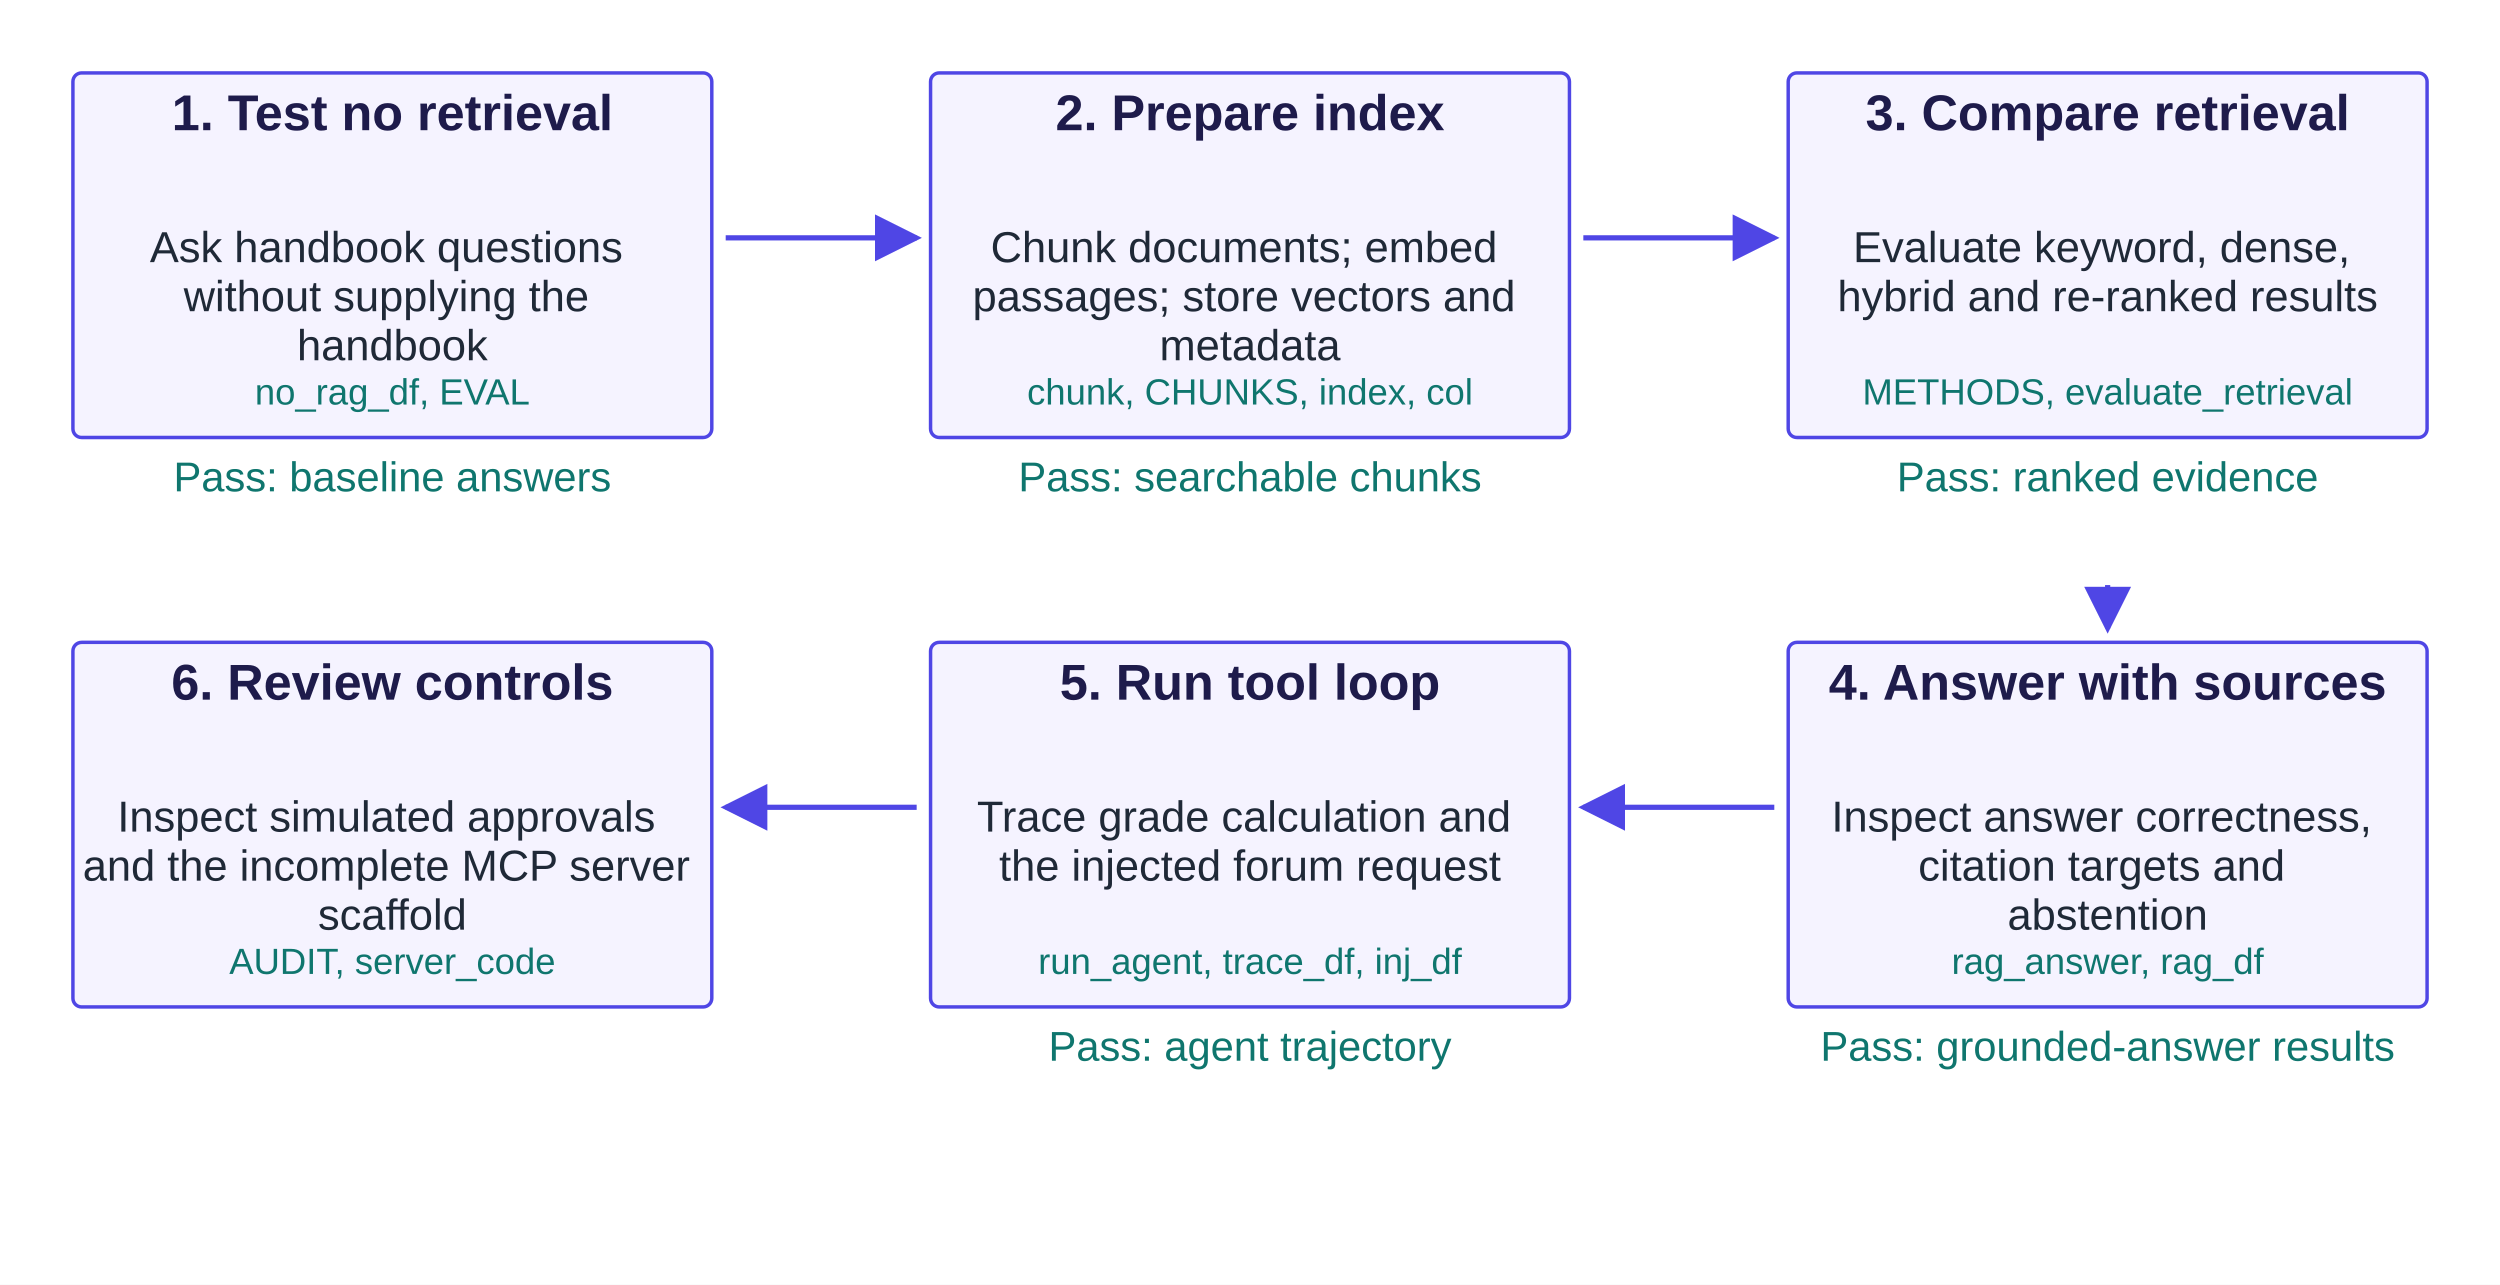
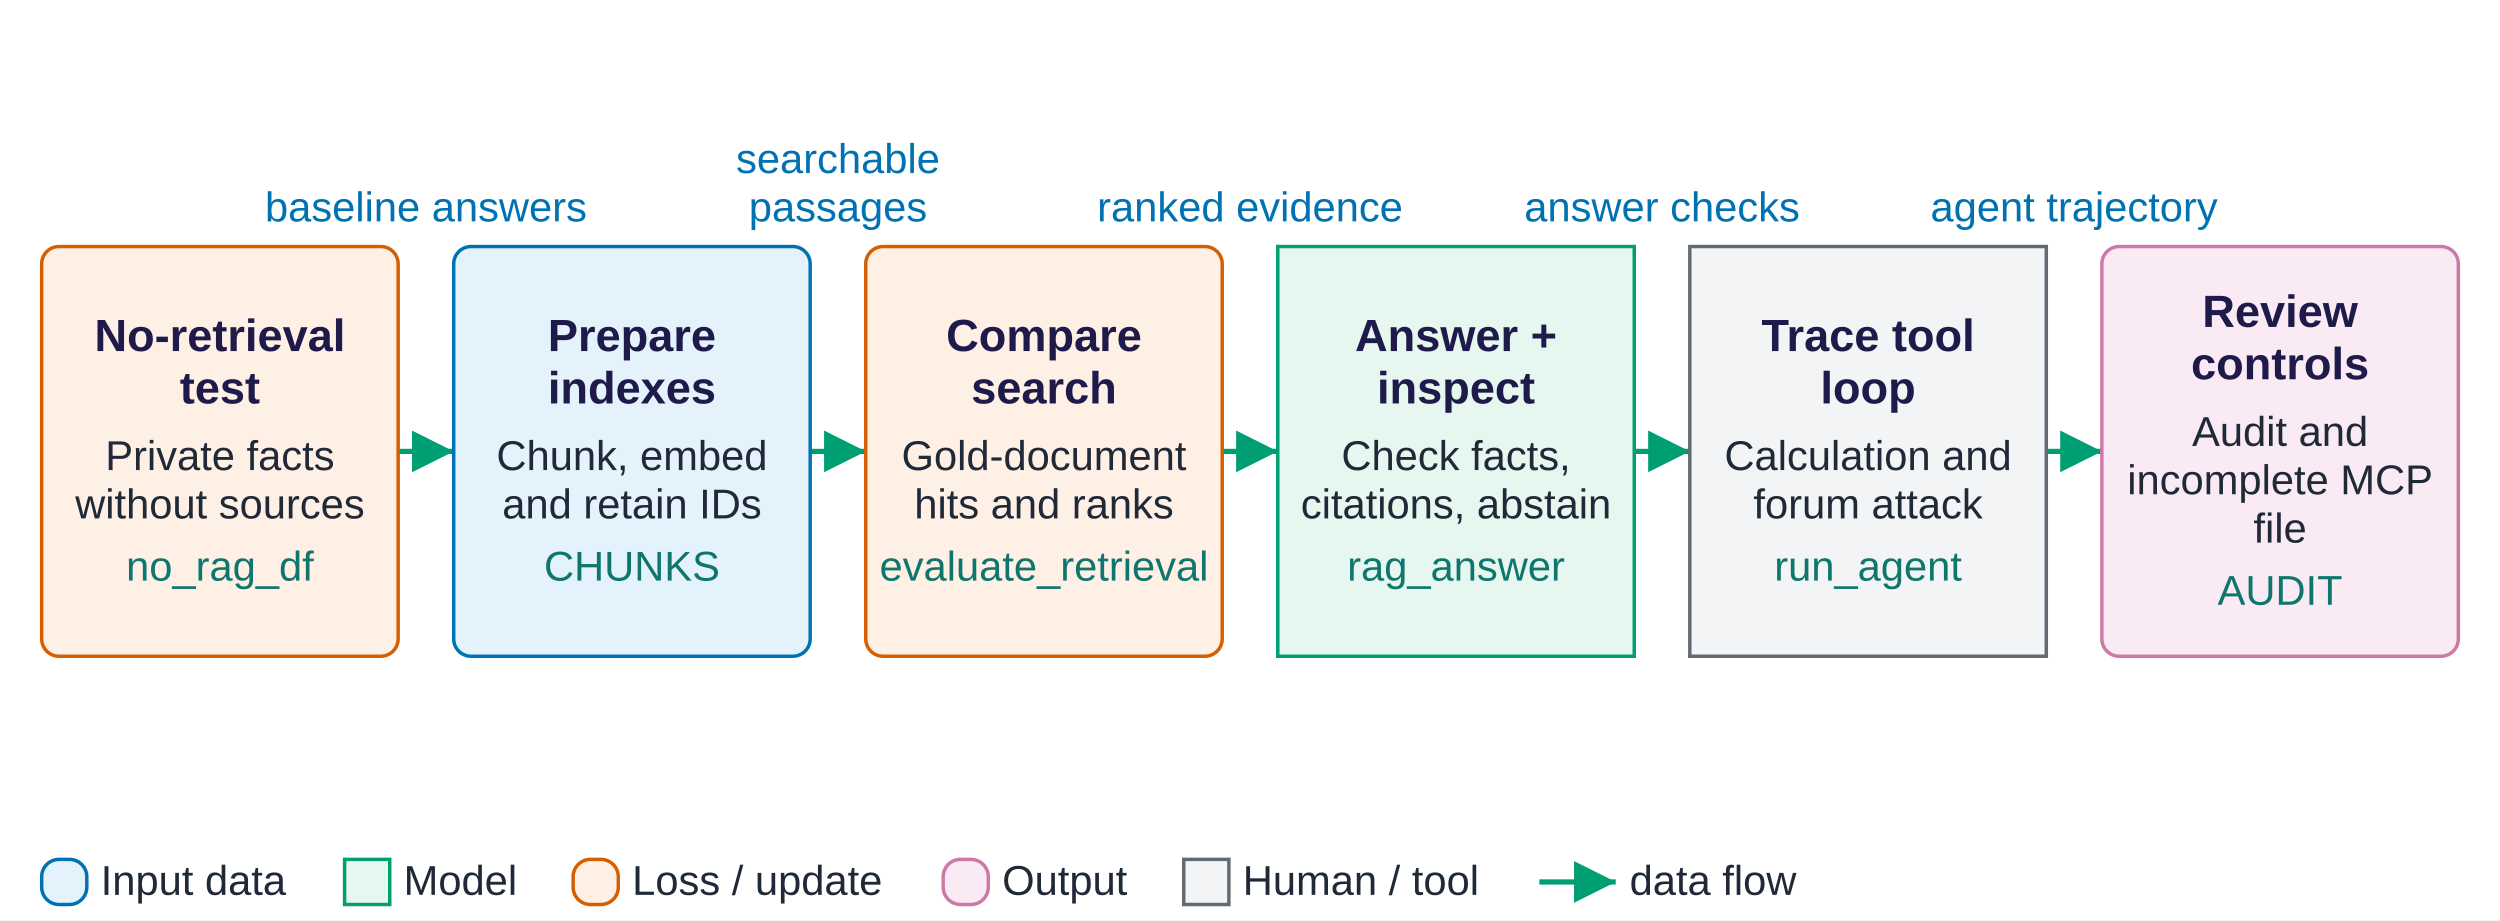
- <svg xmlns="http://www.w3.org/2000/svg" width="1440" height="740">
+ <svg xmlns="http://www.w3.org/2000/svg" width="1440" height="530" role="img">
  <rect width="100%" height="100%" fill="white" />
  <defs>
-     <marker id="arrow" markerWidth="9" markerHeight="9" refX="8" refY="4.5" orient="auto">
-       <path d="M0,0 L9,4.5 L0,9" fill="#4F46E5" />
+     <marker id="arrow009E73" markerWidth="8" markerHeight="8" refX="8" refY="4" orient="auto">
+       <path d="M0,0 L8,4 L0,8" fill="#009E73" />
    </marker>
  </defs>
-   <line x1="418" y1="137" x2="528" y2="137" stroke="#4F46E5" stroke-width="3" marker-end="url(#arrow)" />
-   <line x1="912" y1="137" x2="1022" y2="137" stroke="#4F46E5" stroke-width="3" marker-end="url(#arrow)" />
-   <line x1="1214" y1="337" x2="1214" y2="362" stroke="#4F46E5" stroke-width="3" marker-end="url(#arrow)" />
-   <line x1="1022" y1="465" x2="912" y2="465" stroke="#4F46E5" stroke-width="3" marker-end="url(#arrow)" />
-   <line x1="528" y1="465" x2="418" y2="465" stroke="#4F46E5" stroke-width="3" marker-end="url(#arrow)" />
-   <rect x="42" y="42" width="368" height="210" rx="5" fill="#F5F3FF" stroke="#4F46E5" stroke-width="2" />
-   <text font-family="Calibri,Arial,sans-serif" font-size="29" fill="#1E1B4B" font-weight="700" text-anchor="middle">
-     <tspan x="226" y="75">1. Test no retrieval</tspan>
+   <polyline points="229.333,260 261.333,260" fill="none" stroke="#009E73" stroke-width="3" marker-end="url(#arrow009E73)" />
+   <text font-family="Arial,sans-serif" font-size="24" fill="#0072B2" font-weight="400" text-anchor="middle">
+     <tspan x="245.333" y="127.52">baseline answers</tspan>
  </text>
-   <text font-family="Calibri,Arial,sans-serif" font-size="25" fill="#1F2937" font-weight="400" text-anchor="middle">
-     <tspan x="226" y="151">Ask handbook questions</tspan>
-     <tspan x="226" y="179.25">without supplying the</tspan>
-     <tspan x="226" y="207.5">handbook</tspan>
+   <polyline points="466.667,260 498.667,260" fill="none" stroke="#009E73" stroke-width="3" marker-end="url(#arrow009E73)" />
+   <text font-family="Arial,sans-serif" font-size="24" fill="#0072B2" font-weight="400" text-anchor="middle">
+     <tspan x="482.667" y="99.68">searchable</tspan>
  </text>
-   <text font-family="Calibri,Arial,sans-serif" font-size="21" fill="#0F766E" font-weight="400" text-anchor="middle">
-     <tspan x="226" y="233">no_rag_df, EVAL</tspan>
+   <text font-family="Arial,sans-serif" font-size="24" fill="#0072B2" font-weight="400" text-anchor="middle">
+     <tspan x="482.667" y="127.52">passages</tspan>
  </text>
-   <text font-family="Calibri,Arial,sans-serif" font-size="24" fill="#0F766E" font-weight="400" text-anchor="middle">
-     <tspan x="226" y="283">Pass: baseline answers</tspan>
+   <polyline points="704,260 736,260" fill="none" stroke="#009E73" stroke-width="3" marker-end="url(#arrow009E73)" />
+   <text font-family="Arial,sans-serif" font-size="24" fill="#0072B2" font-weight="400" text-anchor="middle">
+     <tspan x="720" y="127.52">ranked evidence</tspan>
  </text>
-   <rect x="536" y="42" width="368" height="210" rx="5" fill="#F5F3FF" stroke="#4F46E5" stroke-width="2" />
-   <text font-family="Calibri,Arial,sans-serif" font-size="29" fill="#1E1B4B" font-weight="700" text-anchor="middle">
-     <tspan x="720" y="75">2. Prepare index</tspan>
+   <polyline points="941.333,260 973.333,260" fill="none" stroke="#009E73" stroke-width="3" marker-end="url(#arrow009E73)" />
+   <text font-family="Arial,sans-serif" font-size="24" fill="#0072B2" font-weight="400" text-anchor="middle">
+     <tspan x="957.333" y="127.52">answer checks</tspan>
  </text>
-   <text font-family="Calibri,Arial,sans-serif" font-size="25" fill="#1F2937" font-weight="400" text-anchor="middle">
-     <tspan x="720" y="151">Chunk documents; embed</tspan>
-     <tspan x="720" y="179.25">passages; store vectors and</tspan>
-     <tspan x="720" y="207.5">metadata</tspan>
+   <polyline points="1178.667,260 1210.667,260" fill="none" stroke="#009E73" stroke-width="3" marker-end="url(#arrow009E73)" />
+   <text font-family="Arial,sans-serif" font-size="24" fill="#0072B2" font-weight="400" text-anchor="middle">
+     <tspan x="1194.667" y="127.52">agent trajectory</tspan>
  </text>
-   <text font-family="Calibri,Arial,sans-serif" font-size="21" fill="#0F766E" font-weight="400" text-anchor="middle">
-     <tspan x="720" y="233">chunk, CHUNKS, index, col</tspan>
+   <rect x="24" y="142" width="205.333" height="236" rx="10" fill="#FFF0E6" stroke="#D55E00" stroke-width="2" />
+   <text font-family="Arial,sans-serif" font-size="26" fill="#1E1B4B" font-weight="700" text-anchor="middle">
+     <tspan x="126.667" y="202.22">No-retrieval</tspan>
  </text>
-   <text font-family="Calibri,Arial,sans-serif" font-size="24" fill="#0F766E" font-weight="400" text-anchor="middle">
-     <tspan x="720" y="283">Pass: searchable chunks</tspan>
+   <text font-family="Arial,sans-serif" font-size="26" fill="#1E1B4B" font-weight="700" text-anchor="middle">
+     <tspan x="126.667" y="232.38">test</tspan>
  </text>
-   <rect x="1030" y="42" width="368" height="210" rx="5" fill="#F5F3FF" stroke="#4F46E5" stroke-width="2" />
-   <text font-family="Calibri,Arial,sans-serif" font-size="29" fill="#1E1B4B" font-weight="700" text-anchor="middle">
-     <tspan x="1214" y="75">3. Compare retrieval</tspan>
+   <text font-family="Arial,sans-serif" font-size="24" fill="#1F2937" font-weight="400" text-anchor="middle">
+     <tspan x="126.667" y="270.76">Private facts</tspan>
  </text>
-   <text font-family="Calibri,Arial,sans-serif" font-size="25" fill="#1F2937" font-weight="400" text-anchor="middle">
-     <tspan x="1214" y="151">Evaluate keyword, dense,</tspan>
-     <tspan x="1214" y="179.25">hybrid and re-ranked results</tspan>
+   <text font-family="Arial,sans-serif" font-size="24" fill="#1F2937" font-weight="400" text-anchor="middle">
+     <tspan x="126.667" y="298.6">without sources</tspan>
  </text>
-   <text font-family="Calibri,Arial,sans-serif" font-size="21" fill="#0F766E" font-weight="400" text-anchor="middle">
-     <tspan x="1214" y="233">METHODS, evaluate_retrieval</tspan>
+   <text font-family="Arial,sans-serif" font-size="24" fill="#0F766E" font-weight="400" text-anchor="middle">
+     <tspan x="126.667" y="334.44">no_rag_df</tspan>
  </text>
-   <text font-family="Calibri,Arial,sans-serif" font-size="24" fill="#0F766E" font-weight="400" text-anchor="middle">
-     <tspan x="1214" y="283">Pass: ranked evidence</tspan>
+   <rect x="261.333" y="142" width="205.333" height="236" rx="10" fill="#E4F2FB" stroke="#0072B2" stroke-width="2" />
+   <text font-family="Arial,sans-serif" font-size="26" fill="#1E1B4B" font-weight="700" text-anchor="middle">
+     <tspan x="364" y="202.22">Prepare</tspan>
  </text>
-   <rect x="1030" y="370" width="368" height="210" rx="5" fill="#F5F3FF" stroke="#4F46E5" stroke-width="2" />
-   <text font-family="Calibri,Arial,sans-serif" font-size="29" fill="#1E1B4B" font-weight="700" text-anchor="middle">
-     <tspan x="1214" y="403">4. Answer with sources</tspan>
+   <text font-family="Arial,sans-serif" font-size="26" fill="#1E1B4B" font-weight="700" text-anchor="middle">
+     <tspan x="364" y="232.38">indexes</tspan>
  </text>
-   <text font-family="Calibri,Arial,sans-serif" font-size="25" fill="#1F2937" font-weight="400" text-anchor="middle">
-     <tspan x="1214" y="479">Inspect answer correctness,</tspan>
-     <tspan x="1214" y="507.25">citation targets and</tspan>
-     <tspan x="1214" y="535.5">abstention</tspan>
+   <text font-family="Arial,sans-serif" font-size="24" fill="#1F2937" font-weight="400" text-anchor="middle">
+     <tspan x="364" y="270.76">Chunk, embed</tspan>
  </text>
-   <text font-family="Calibri,Arial,sans-serif" font-size="21" fill="#0F766E" font-weight="400" text-anchor="middle">
-     <tspan x="1214" y="561">rag_answer, rag_df</tspan>
+   <text font-family="Arial,sans-serif" font-size="24" fill="#1F2937" font-weight="400" text-anchor="middle">
+     <tspan x="364" y="298.6">and retain IDs</tspan>
  </text>
-   <text font-family="Calibri,Arial,sans-serif" font-size="24" fill="#0F766E" font-weight="400" text-anchor="middle">
-     <tspan x="1214" y="611">Pass: grounded-answer results</tspan>
+   <text font-family="Arial,sans-serif" font-size="24" fill="#0F766E" font-weight="400" text-anchor="middle">
+     <tspan x="364" y="334.44">CHUNKS</tspan>
  </text>
-   <rect x="536" y="370" width="368" height="210" rx="5" fill="#F5F3FF" stroke="#4F46E5" stroke-width="2" />
-   <text font-family="Calibri,Arial,sans-serif" font-size="29" fill="#1E1B4B" font-weight="700" text-anchor="middle">
-     <tspan x="720" y="403">5. Run tool loop</tspan>
+   <rect x="498.667" y="142" width="205.333" height="236" rx="10" fill="#FFF0E6" stroke="#D55E00" stroke-width="2" />
+   <text font-family="Arial,sans-serif" font-size="26" fill="#1E1B4B" font-weight="700" text-anchor="middle">
+     <tspan x="601.333" y="202.22">Compare</tspan>
  </text>
-   <text font-family="Calibri,Arial,sans-serif" font-size="25" fill="#1F2937" font-weight="400" text-anchor="middle">
-     <tspan x="720" y="479">Trace grade calculation and</tspan>
-     <tspan x="720" y="507.25">the injected forum request</tspan>
+   <text font-family="Arial,sans-serif" font-size="26" fill="#1E1B4B" font-weight="700" text-anchor="middle">
+     <tspan x="601.333" y="232.38">search</tspan>
  </text>
-   <text font-family="Calibri,Arial,sans-serif" font-size="21" fill="#0F766E" font-weight="400" text-anchor="middle">
-     <tspan x="720" y="561">run_agent, trace_df, inj_df</tspan>
+   <text font-family="Arial,sans-serif" font-size="24" fill="#1F2937" font-weight="400" text-anchor="middle">
+     <tspan x="601.333" y="270.76">Gold-document</tspan>
  </text>
-   <text font-family="Calibri,Arial,sans-serif" font-size="24" fill="#0F766E" font-weight="400" text-anchor="middle">
-     <tspan x="720" y="611">Pass: agent trajectory</tspan>
+   <text font-family="Arial,sans-serif" font-size="24" fill="#1F2937" font-weight="400" text-anchor="middle">
+     <tspan x="601.333" y="298.6">hits and ranks</tspan>
  </text>
-   <rect x="42" y="370" width="368" height="210" rx="5" fill="#F5F3FF" stroke="#4F46E5" stroke-width="2" />
-   <text font-family="Calibri,Arial,sans-serif" font-size="29" fill="#1E1B4B" font-weight="700" text-anchor="middle">
-     <tspan x="226" y="403">6. Review controls</tspan>
+   <text font-family="Arial,sans-serif" font-size="24" fill="#0F766E" font-weight="400" text-anchor="middle">
+     <tspan x="601.333" y="334.44">evaluate_retrieval</tspan>
  </text>
-   <text font-family="Calibri,Arial,sans-serif" font-size="25" fill="#1F2937" font-weight="400" text-anchor="middle">
-     <tspan x="226" y="479">Inspect simulated approvals</tspan>
-     <tspan x="226" y="507.25">and the incomplete MCP server</tspan>
-     <tspan x="226" y="535.5">scaffold</tspan>
+   <rect x="736" y="142" width="205.333" height="236" rx="0" fill="#E5F7EF" stroke="#009E73" stroke-width="2" />
+   <text font-family="Arial,sans-serif" font-size="26" fill="#1E1B4B" font-weight="700" text-anchor="middle">
+     <tspan x="838.667" y="202.22">Answer +</tspan>
  </text>
-   <text font-family="Calibri,Arial,sans-serif" font-size="21" fill="#0F766E" font-weight="400" text-anchor="middle">
-     <tspan x="226" y="561">AUDIT, server_code</tspan>
+   <text font-family="Arial,sans-serif" font-size="26" fill="#1E1B4B" font-weight="700" text-anchor="middle">
+     <tspan x="838.667" y="232.38">inspect</tspan>
+   </text>
+   <text font-family="Arial,sans-serif" font-size="24" fill="#1F2937" font-weight="400" text-anchor="middle">
+     <tspan x="838.667" y="270.76">Check facts,</tspan>
+   </text>
+   <text font-family="Arial,sans-serif" font-size="24" fill="#1F2937" font-weight="400" text-anchor="middle">
+     <tspan x="838.667" y="298.6">citations, abstain</tspan>
+   </text>
+   <text font-family="Arial,sans-serif" font-size="24" fill="#0F766E" font-weight="400" text-anchor="middle">
+     <tspan x="838.667" y="334.44">rag_answer</tspan>
+   </text>
+   <rect x="973.333" y="142" width="205.333" height="236" rx="0" fill="#F2F4F5" stroke="#626B73" stroke-width="2" />
+   <text font-family="Arial,sans-serif" font-size="26" fill="#1E1B4B" font-weight="700" text-anchor="middle">
+     <tspan x="1076" y="202.22">Trace tool</tspan>
+   </text>
+   <text font-family="Arial,sans-serif" font-size="26" fill="#1E1B4B" font-weight="700" text-anchor="middle">
+     <tspan x="1076" y="232.38">loop</tspan>
+   </text>
+   <text font-family="Arial,sans-serif" font-size="24" fill="#1F2937" font-weight="400" text-anchor="middle">
+     <tspan x="1076" y="270.76">Calculation and</tspan>
+   </text>
+   <text font-family="Arial,sans-serif" font-size="24" fill="#1F2937" font-weight="400" text-anchor="middle">
+     <tspan x="1076" y="298.6">forum attack</tspan>
+   </text>
+   <text font-family="Arial,sans-serif" font-size="24" fill="#0F766E" font-weight="400" text-anchor="middle">
+     <tspan x="1076" y="334.44">run_agent</tspan>
+   </text>
+   <rect x="1210.667" y="142" width="205.333" height="236" rx="10" fill="#F9EAF4" stroke="#CC79A7" stroke-width="2" />
+   <text font-family="Arial,sans-serif" font-size="26" fill="#1E1B4B" font-weight="700" text-anchor="middle">
+     <tspan x="1313.333" y="188.3">Review</tspan>
+   </text>
+   <text font-family="Arial,sans-serif" font-size="26" fill="#1E1B4B" font-weight="700" text-anchor="middle">
+     <tspan x="1313.333" y="218.46">controls</tspan>
+   </text>
+   <text font-family="Arial,sans-serif" font-size="24" fill="#1F2937" font-weight="400" text-anchor="middle">
+     <tspan x="1313.333" y="256.84">Audit and</tspan>
+   </text>
+   <text font-family="Arial,sans-serif" font-size="24" fill="#1F2937" font-weight="400" text-anchor="middle">
+     <tspan x="1313.333" y="284.68">incomplete MCP</tspan>
+   </text>
+   <text font-family="Arial,sans-serif" font-size="24" fill="#1F2937" font-weight="400" text-anchor="middle">
+     <tspan x="1313.333" y="312.52">file</tspan>
+   </text>
+   <text font-family="Arial,sans-serif" font-size="24" fill="#0F766E" font-weight="400" text-anchor="middle">
+     <tspan x="1313.333" y="348.36">AUDIT</tspan>
+   </text>
+   <rect x="24" y="495" width="26" height="26" rx="10" fill="#E4F2FB" stroke="#0072B2" stroke-width="2" />
+   <text font-family="Arial,sans-serif" font-size="24" fill="#1F2937" font-weight="400" text-anchor="start">
+     <tspan x="58" y="515.44">Input data</tspan>
+   </text>
+   <rect x="198.488" y="495" width="26" height="26" rx="0" fill="#E5F7EF" stroke="#009E73" stroke-width="2" />
+   <text font-family="Arial,sans-serif" font-size="24" fill="#1F2937" font-weight="400" text-anchor="start">
+     <tspan x="232.488" y="515.44">Model</tspan>
+   </text>
+   <rect x="330.128" y="495" width="26" height="26" rx="10" fill="#FFF0E6" stroke="#D55E00" stroke-width="2" />
+   <text font-family="Arial,sans-serif" font-size="24" fill="#1F2937" font-weight="400" text-anchor="start">
+     <tspan x="364.128" y="515.44">Loss / update</tspan>
+   </text>
+   <rect x="543.267" y="495" width="26" height="26" rx="10" fill="#F9EAF4" stroke="#CC79A7" stroke-width="2" />
+   <text font-family="Arial,sans-serif" font-size="24" fill="#1F2937" font-weight="400" text-anchor="start">
+     <tspan x="577.267" y="515.44">Output</tspan>
+   </text>
+   <rect x="681.837" y="495" width="26" height="26" rx="0" fill="#F2F4F5" stroke="#626B73" stroke-width="2" />
+   <text font-family="Arial,sans-serif" font-size="24" fill="#1F2937" font-weight="400" text-anchor="start">
+     <tspan x="715.837" y="515.44">Human / tool</tspan>
+   </text>
+   <polyline points="886.655,508 930.655,508" fill="none" stroke="#009E73" stroke-width="3" marker-end="url(#arrow009E73)" />
+   <text font-family="Arial,sans-serif" font-size="24" fill="#1F2937" font-weight="400" text-anchor="start">
+     <tspan x="938.655" y="515.44">data flow</tspan>
  </text>
</svg>
